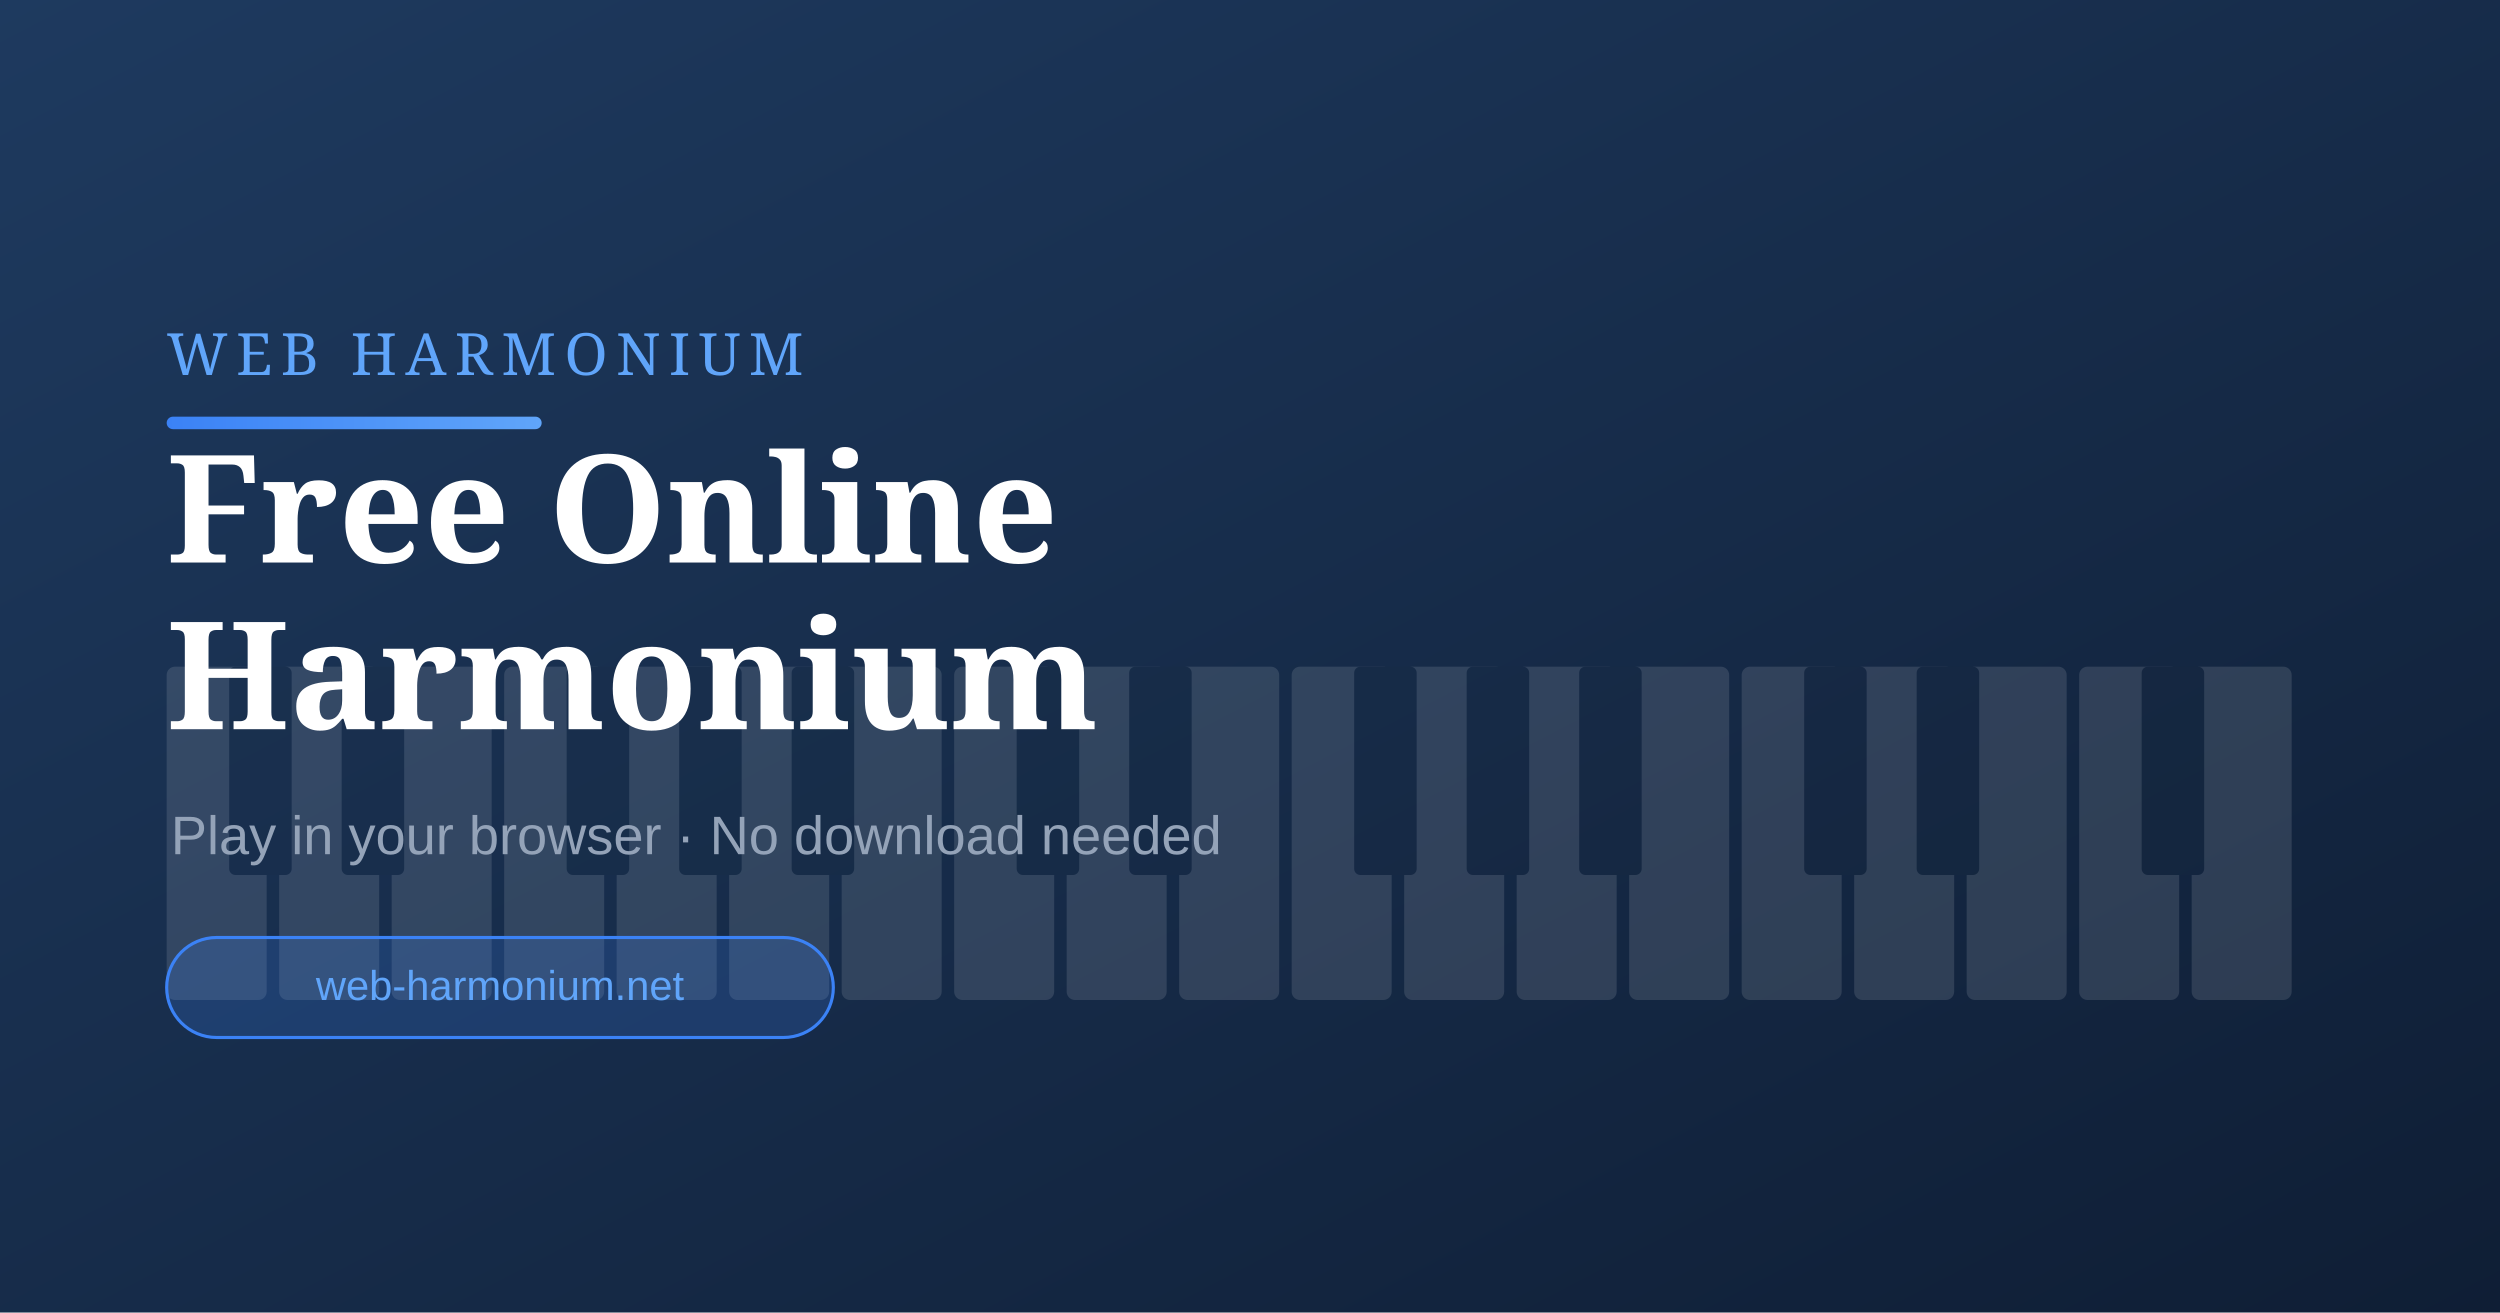
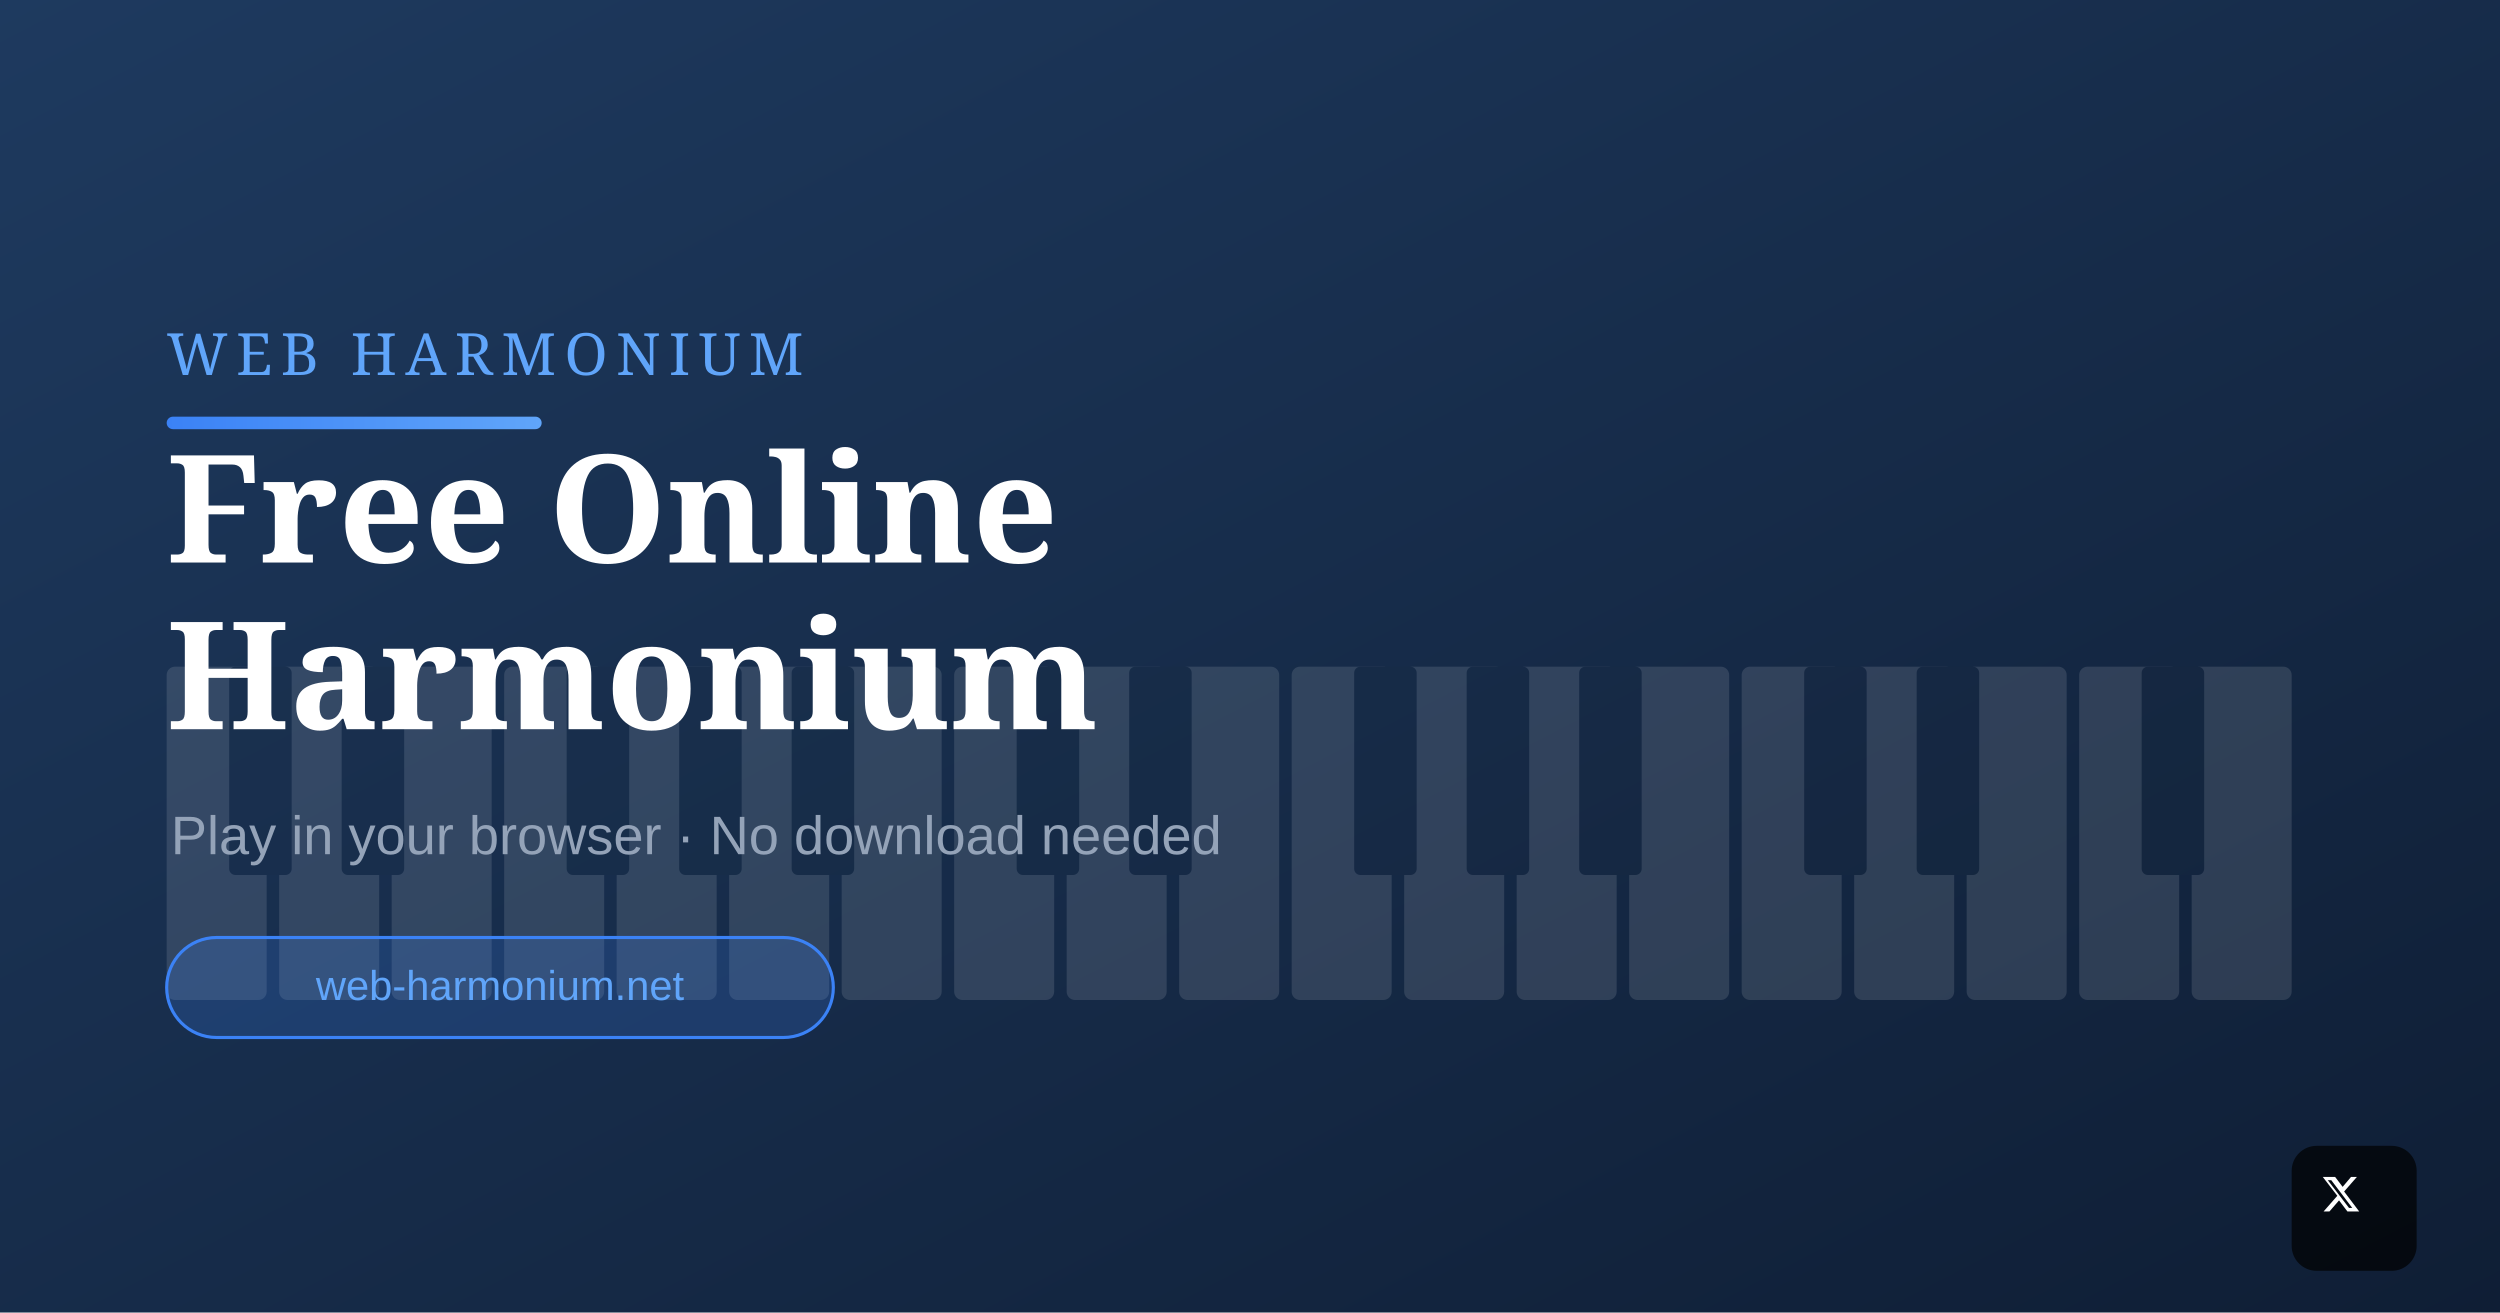
<svg xmlns="http://www.w3.org/2000/svg" width="1200" height="630" viewBox="0 0 1200 630">
  <defs>
    <linearGradient id="bg" x1="0%" y1="0%" x2="100%" y2="100%">
      <stop offset="0%" style="stop-color:#1e3a5f;stop-opacity:1" />
      <stop offset="100%" style="stop-color:#0f1e35;stop-opacity:1" />
    </linearGradient>
    <linearGradient id="accent" x1="0%" y1="0%" x2="100%" y2="0%">
      <stop offset="0%" style="stop-color:#3b82f6;stop-opacity:1" />
      <stop offset="100%" style="stop-color:#60a5fa;stop-opacity:1" />
    </linearGradient>
  </defs>
  <rect width="1200" height="630" fill="url(#bg)" />
  <g opacity="0.12">
    <rect x="80" y="320" width="48" height="160" rx="4" fill="white" />
    <rect x="134" y="320" width="48" height="160" rx="4" fill="white" />
    <rect x="188" y="320" width="48" height="160" rx="4" fill="white" />
    <rect x="242" y="320" width="48" height="160" rx="4" fill="white" />
    <rect x="296" y="320" width="48" height="160" rx="4" fill="white" />
    <rect x="350" y="320" width="48" height="160" rx="4" fill="white" />
    <rect x="404" y="320" width="48" height="160" rx="4" fill="white" />
    <rect x="110" y="320" width="30" height="100" rx="3" fill="#1a2a3a" />
    <rect x="164" y="320" width="30" height="100" rx="3" fill="#1a2a3a" />
    <rect x="272" y="320" width="30" height="100" rx="3" fill="#1a2a3a" />
    <rect x="326" y="320" width="30" height="100" rx="3" fill="#1a2a3a" />
    <rect x="380" y="320" width="30" height="100" rx="3" fill="#1a2a3a" />
    <rect x="458" y="320" width="48" height="160" rx="4" fill="white" />
    <rect x="512" y="320" width="48" height="160" rx="4" fill="white" />
    <rect x="566" y="320" width="48" height="160" rx="4" fill="white" />
    <rect x="620" y="320" width="48" height="160" rx="4" fill="white" />
    <rect x="674" y="320" width="48" height="160" rx="4" fill="white" />
    <rect x="728" y="320" width="48" height="160" rx="4" fill="white" />
    <rect x="782" y="320" width="48" height="160" rx="4" fill="white" />
    <rect x="488" y="320" width="30" height="100" rx="3" fill="#1a2a3a" />
    <rect x="542" y="320" width="30" height="100" rx="3" fill="#1a2a3a" />
    <rect x="650" y="320" width="30" height="100" rx="3" fill="#1a2a3a" />
    <rect x="704" y="320" width="30" height="100" rx="3" fill="#1a2a3a" />
    <rect x="758" y="320" width="30" height="100" rx="3" fill="#1a2a3a" />
    <rect x="836" y="320" width="48" height="160" rx="4" fill="white" />
    <rect x="890" y="320" width="48" height="160" rx="4" fill="white" />
    <rect x="944" y="320" width="48" height="160" rx="4" fill="white" />
    <rect x="998" y="320" width="48" height="160" rx="4" fill="white" />
    <rect x="1052" y="320" width="48" height="160" rx="4" fill="white" />
    <rect x="866" y="320" width="30" height="100" rx="3" fill="#1a2a3a" />
    <rect x="920" y="320" width="30" height="100" rx="3" fill="#1a2a3a" />
    <rect x="1028" y="320" width="30" height="100" rx="3" fill="#1a2a3a" />
  </g>
  <rect x="80" y="200" width="180" height="6" rx="3" fill="url(#accent)" />
  <text x="80" y="180" font-family="Georgia, serif" font-size="28" fill="#60a5fa" letter-spacing="4" font-weight="normal">WEB HARMONIUM</text>
  <text x="80" y="270" font-family="Georgia, serif" font-size="72" fill="white" font-weight="bold">Free Online</text>
  <text x="80" y="350" font-family="Georgia, serif" font-size="72" fill="white" font-weight="bold">Harmonium</text>
  <text x="82" y="410" font-family="-apple-system, Arial, sans-serif" font-size="26" fill="#94a3b8">Play in your browser · No download needed</text>
  <rect x="80" y="450" width="320" height="48" rx="24" fill="#3b82f6" opacity="0.2" />
  <rect x="80" y="450" width="320" height="48" rx="24" fill="none" stroke="#3b82f6" stroke-width="1.5" />
  <text x="240" y="480" font-family="-apple-system, Arial, sans-serif" font-size="20" fill="#60a5fa" text-anchor="middle">web-harmonium.net</text>
+   <rect x="1100" y="550" width="60" height="60" rx="12" fill="black" opacity="0.7" />
+   <g transform="translate(1113, 563) scale(0.85)">
+     <path d="M18.244 2.25h3.308l-7.227 8.26 8.502 11.24H16.17l-4.714-6.231-5.401 6.231H2.748l7.73-8.835L2.25 2.25h6.988l4.256 5.624L18.244 2.25zm-1.161 17.52h1.833L7.084 4.126H5.117L17.083 19.77z" fill="white" />
+   </g>
</svg>
